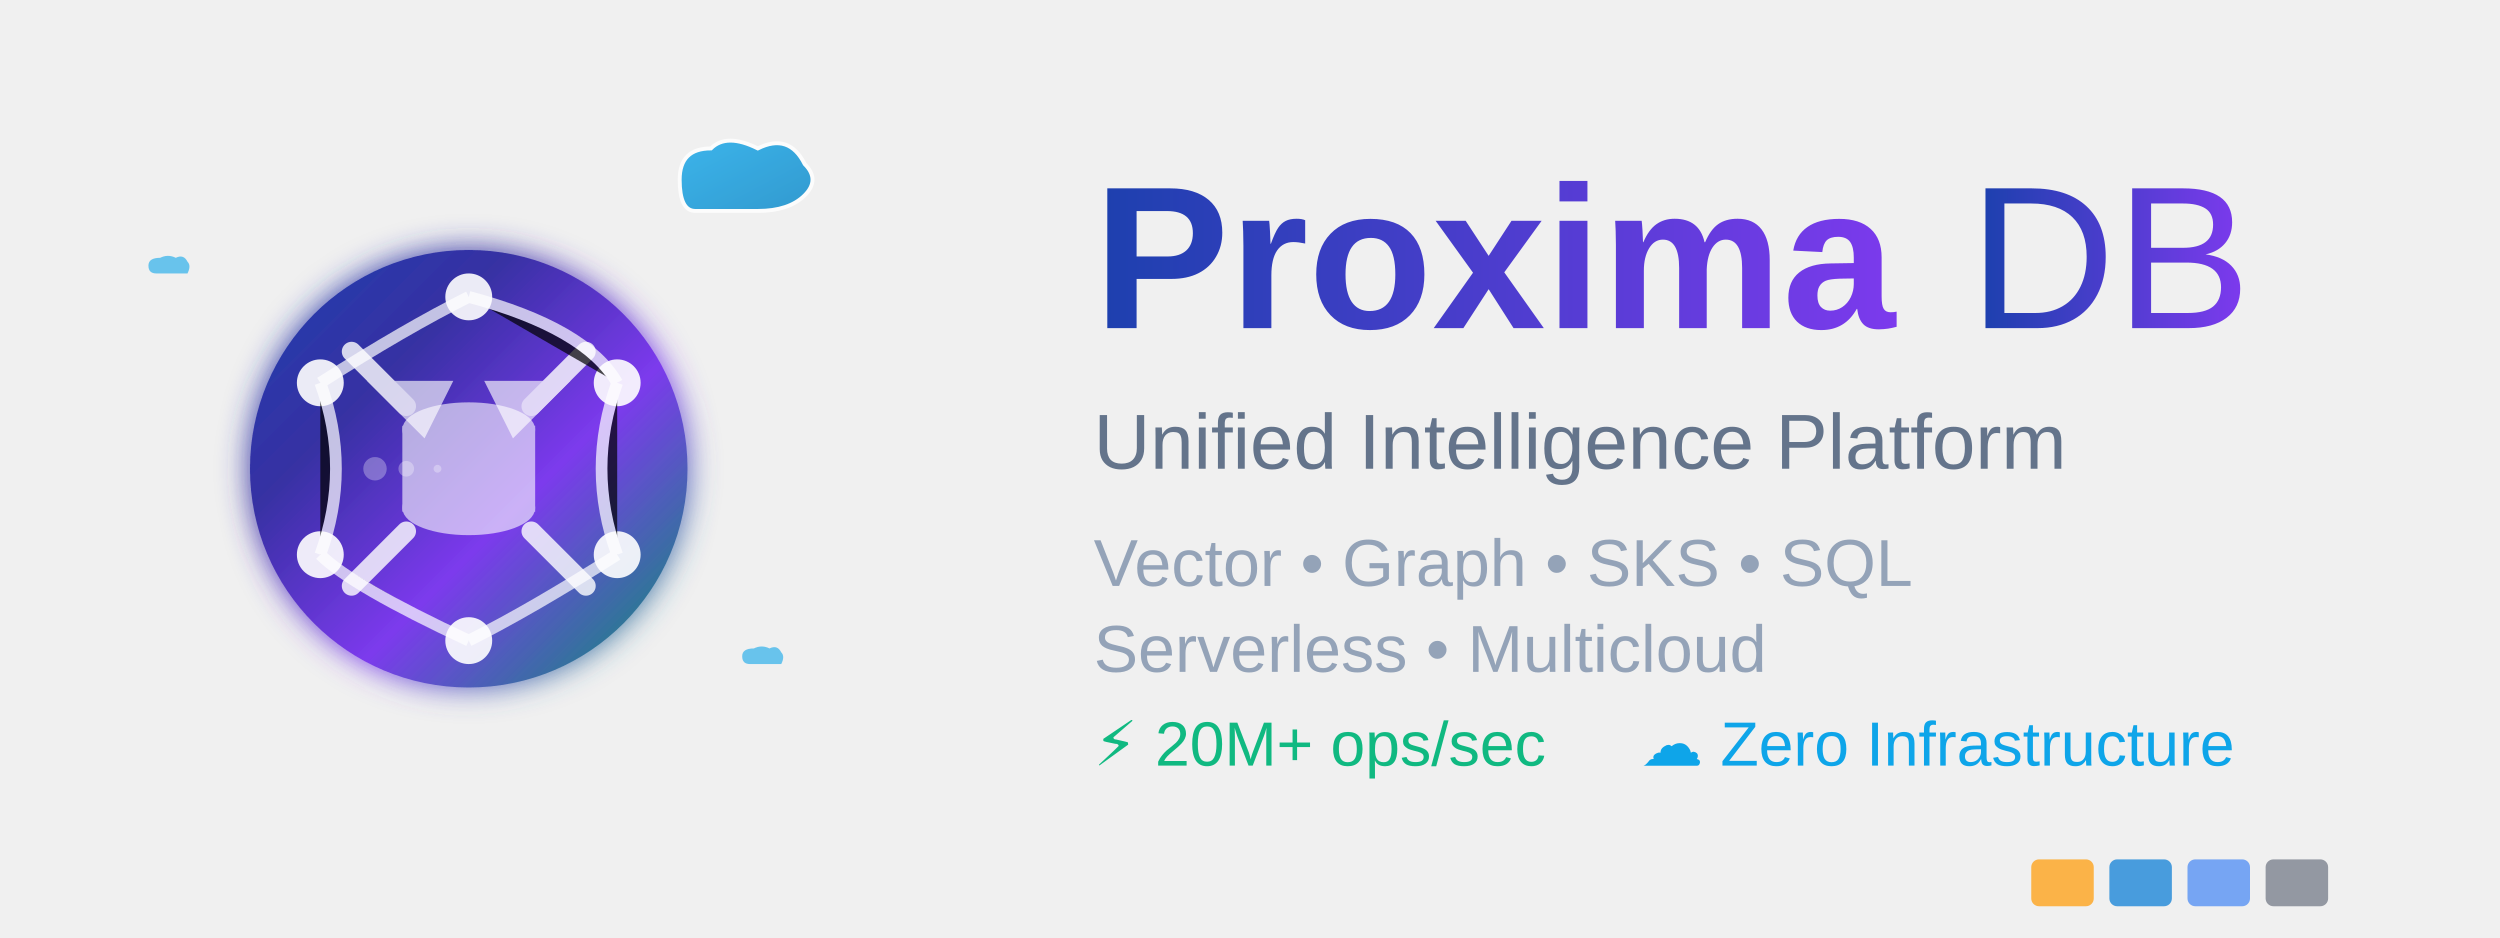
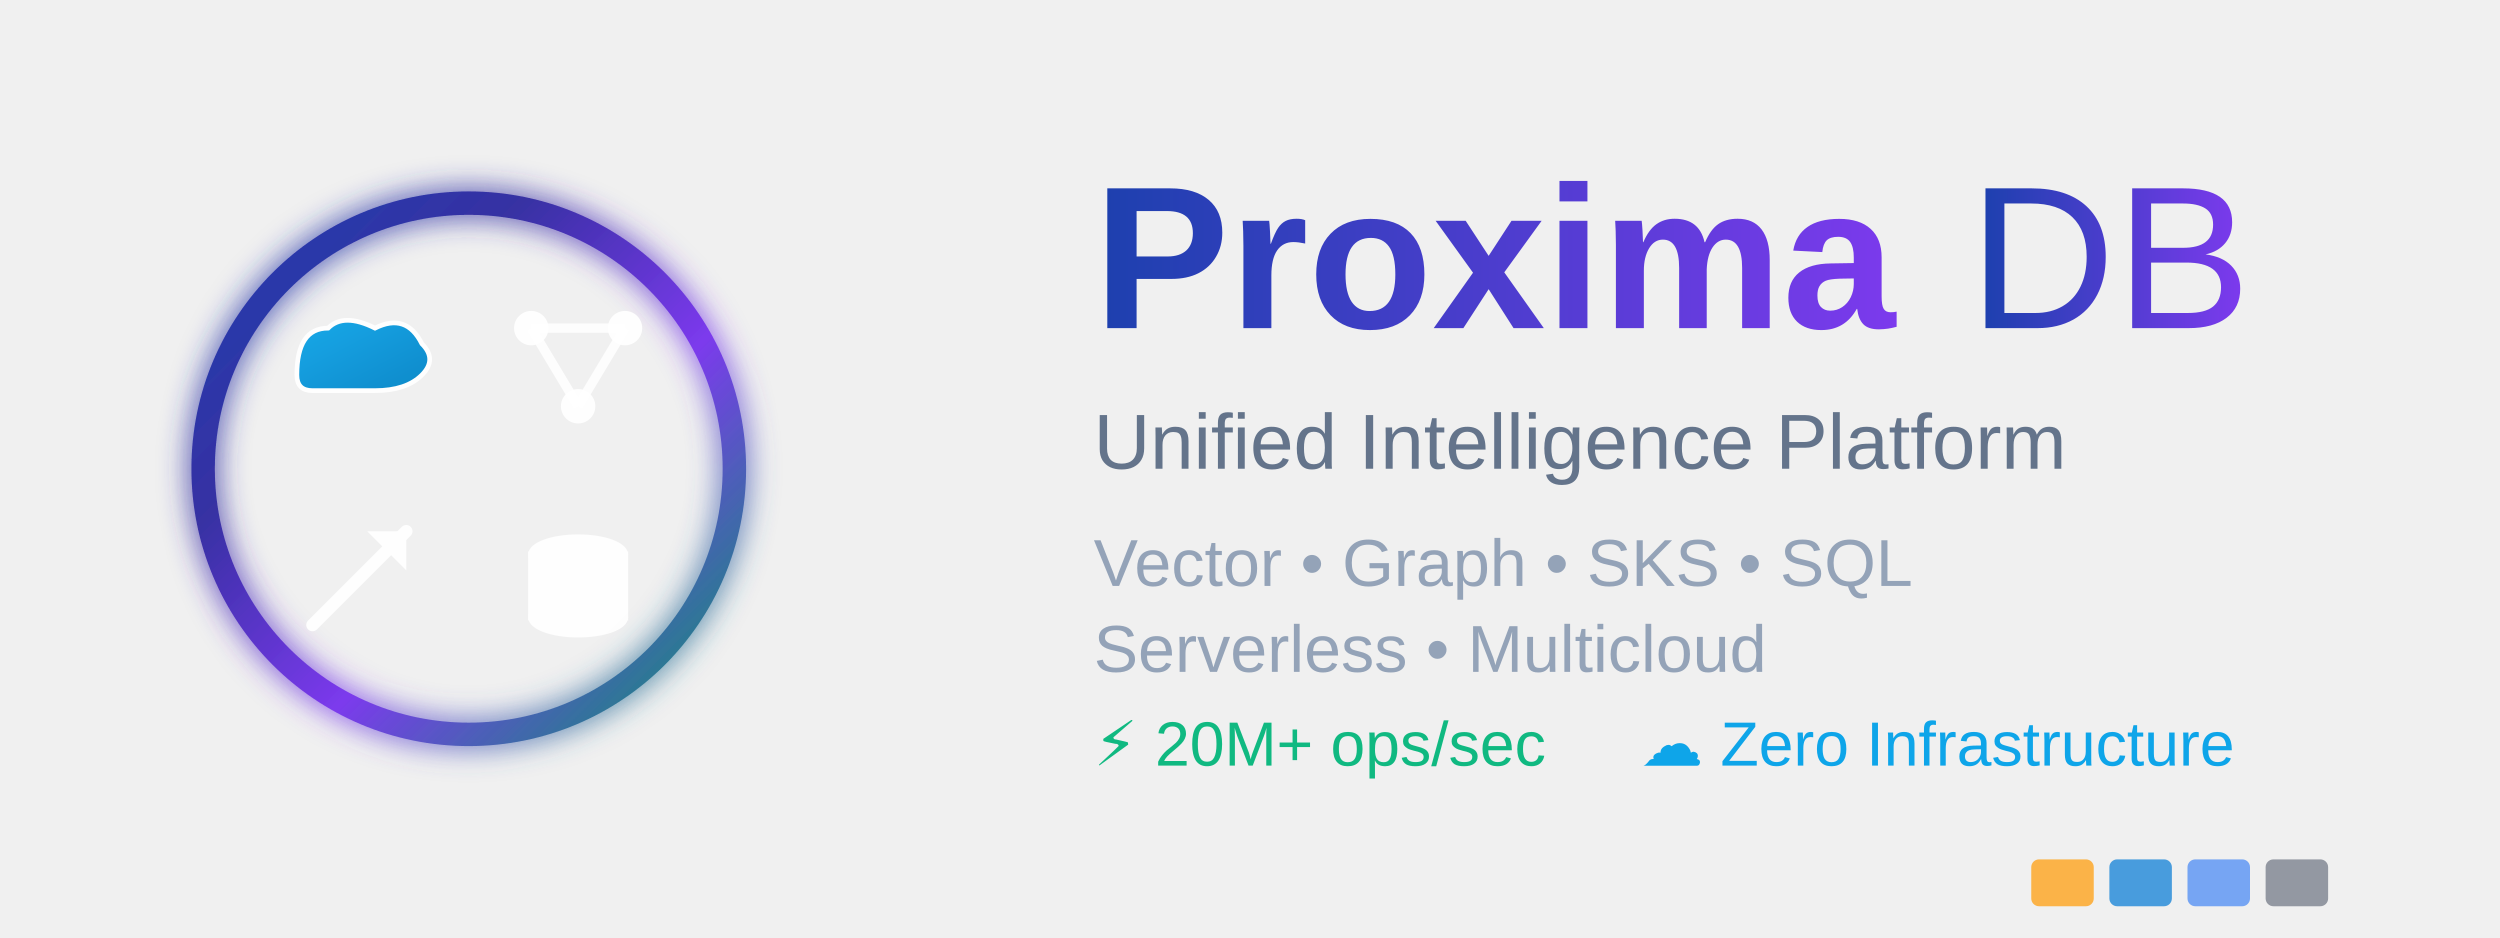
<svg xmlns="http://www.w3.org/2000/svg" width="320" height="120">
  <defs>
    <linearGradient id="logoGradient" x1="0%" y1="0%" x2="100%" y2="100%">
      <stop offset="0%" style="stop-color:#1e40af;stop-opacity:1" />
      <stop offset="30%" style="stop-color:#3730a3;stop-opacity:1" />
      <stop offset="60%" style="stop-color:#7c3aed;stop-opacity:1" />
      <stop offset="100%" style="stop-color:#059669;stop-opacity:1" />
    </linearGradient>
    <linearGradient id="textGradient" x1="0%" y1="0%" x2="100%" y2="0%">
      <stop offset="0%" style="stop-color:#1e40af;stop-opacity:1" />
      <stop offset="100%" style="stop-color:#7c3aed;stop-opacity:1" />
    </linearGradient>
    <linearGradient id="cloudGradient" x1="0%" y1="0%" x2="100%" y2="100%">
      <stop offset="0%" style="stop-color:#0ea5e9;stop-opacity:1" />
      <stop offset="100%" style="stop-color:#0284c7;stop-opacity:1" />
    </linearGradient>
    <filter id="logoGlow">
      <feGaussianBlur stdDeviation="2" result="coloredBlur" />
      <feMerge>
        <feMergeNode in="coloredBlur" />
        <feMergeNode in="SourceGraphic" />
      </feMerge>
    </filter>
  </defs>
  <g transform="translate(60, 60)">
-     <circle cx="0" cy="0" r="28" fill="url(#logoGradient)" filter="url(#logoGlow)" />
-     <g stroke="white" stroke-width="2.5" opacity="0.8">
-       <line x1="-15" y1="-15" x2="-8" y2="-8" stroke-linecap="round" />
-       <line x1="8" y1="-8" x2="15" y2="-15" stroke-linecap="round" />
-       <line x1="-15" y1="15" x2="-8" y2="8" stroke-linecap="round" />
-       <line x1="8" y1="8" x2="15" y2="15" stroke-linecap="round" />
-       <polygon points="-6,-6 -10,-10 -4,-10" fill="white" opacity="0.8" />
-       <polygon points="6,-6 10,-10 4,-10" fill="white" opacity="0.8" />
+     <circle cx="0" cy="0" r="34" fill="none" stroke="url(#logoGradient)" stroke-width="3" filter="url(#logoGlow)" />
+     <g transform="translate(-14,-14)">
+       <path d="M -8,2 Q -8,-4 -4,-4 Q -2,-6 2,-4 Q 6,-6 8,-2 Q 10,0 8,2 Q 6,4 2,4 L -6,4 Q -8,4 -8,2 Z" fill="url(#cloudGradient)" stroke="white" stroke-width="0.6" opacity="0.95" />
    </g>
-     <g fill="#ffffff" opacity="0.9">
-       <circle cx="0" cy="-22" r="3" />
-       <circle cx="19" cy="-11" r="3" />
-       <circle cx="19" cy="11" r="3" />
-       <circle cx="0" cy="22" r="3" />
-       <circle cx="-19" cy="11" r="3" />
-       <circle cx="-19" cy="-11" r="3" />
-     </g>
-     <g stroke="#ffffff" stroke-width="1.5" opacity="0.7">
-       <path d="M 0,-22 Q 15,-18 19,-11" />
-       <path d="M 19,-11 Q 15,0 19,11" />
-       <path d="M 19,11 Q 8,18 0,22" />
-       <path d="M 0,22 Q -15,15 -19,11" />
-       <path d="M -19,11 Q -15,0 -19,-11" />
-       <path d="M -19,-11 Q -8,-18 0,-22" />
-     </g>
-     <g fill="white" opacity="0.6" stroke="white" stroke-width="1">
-       <ellipse cx="0" cy="-5" rx="8" ry="3" />
-       <rect x="-8" y="-5" width="16" height="10" />
-       <ellipse cx="0" cy="5" rx="8" ry="3" />
-     </g>
-     <g transform="translate(35, -35)">
-       <path d="M -8,-2 Q -8,-6 -4,-6 Q -2,-8 2,-6 Q 6,-8 8,-4 Q 10,-2 8,0 Q 6,2 2,2 L -6,2 Q -8,2 -8,-2 Z" fill="url(#cloudGradient)" opacity="0.8" stroke="white" stroke-width="0.5" />
-     </g>
-     <g opacity="0.6">
-       <g transform="translate(-38, -25) scale(0.5)">
-         <path d="M -6,-2 Q -6,-4 -3,-4 Q -1,-5 1,-4 Q 3,-5 4,-3 Q 5,-2 4,0 L -4,0 Q -6,0 -6,-2 Z" fill="#0ea5e9" />
+     <g transform="translate(14,-14)">
+       <g fill="#ffffff" opacity="0.95">
+         <circle cx="-6" cy="-4" r="2.2" />
+         <circle cx="6" cy="-4" r="2.2" />
+         <circle cx="0" cy="6" r="2.2" />
      </g>
-       <g transform="translate(38, 25) scale(0.5)">
-         <path d="M -6,-2 Q -6,-4 -3,-4 Q -1,-5 1,-4 Q 3,-5 4,-3 Q 5,-2 4,0 L -4,0 Q -6,0 -6,-2 Z" fill="#0ea5e9" />
+       <g stroke="#ffffff" stroke-width="1.2" opacity="0.85">
+         <line x1="-6" y1="-4" x2="6" y2="-4" />
+         <line x1="-6" y1="-4" x2="0" y2="6" />
+         <line x1="6" y1="-4" x2="0" y2="6" />
      </g>
    </g>
-     <g fill="white" opacity="0.3">
-       <circle cx="-12" cy="0" r="1.5" />
-       <circle cx="-8" cy="0" r="1" />
-       <circle cx="-4" cy="0" r="0.5" />
+     <g transform="translate(-14,14)" opacity="0.95">
+       <g stroke="#ffffff" stroke-width="1.6">
+         <line x1="-6" y1="6" x2="6" y2="-6" stroke-linecap="round" />
+       </g>
+       <polygon points="6,-6 1,-6 6,-1" fill="#ffffff" />
+     </g>
+     <g transform="translate(14,14)" fill="white" opacity="0.9" stroke="white" stroke-width="0.8">
+       <ellipse cx="0" cy="-3" rx="6" ry="2.2" />
+       <rect x="-6" y="-3" width="12" height="8" />
+       <ellipse cx="0" cy="5" rx="6" ry="2.2" />
    </g>
  </g>
  <text x="140" y="42" font-family="Arial, sans-serif" font-size="26" font-weight="bold" fill="url(#textGradient)">
    Proxima
  </text>
  <text x="252" y="42" font-family="Arial, sans-serif" font-size="26" font-weight="300" fill="url(#textGradient)">
    DB
  </text>
  <text x="140" y="60" font-family="Arial, sans-serif" font-size="10" fill="#64748b" font-weight="500">
    Unified Intelligence Platform
  </text>
  <text x="140" y="75" font-family="Arial, sans-serif" font-size="8.5" fill="#94a3b8">
    Vector • Graph • SKS • SQL
  </text>
  <text x="140" y="86" font-family="Arial, sans-serif" font-size="8.5" fill="#94a3b8">
    Serverless • Multicloud
  </text>
  <g transform="translate(140, 98)">
    <text x="0" y="0" font-family="Arial, sans-serif" font-size="8" fill="#10b981">⚡ 20M+ ops/sec</text>
    <text x="70" y="0" font-family="Arial, sans-serif" font-size="8" fill="#0ea5e9">☁️ Zero Infrastructure</text>
  </g>
  <g transform="translate(260, 110)" opacity="0.7">
    <rect x="0" y="0" width="8" height="6" rx="1" fill="#ff9900" />
    <rect x="10" y="0" width="8" height="6" rx="1" fill="#0078d4" />
    <rect x="20" y="0" width="8" height="6" rx="1" fill="#4285f4" />
    <rect x="30" y="0" width="8" height="6" rx="1" fill="#6b7280" />
  </g>
</svg>
